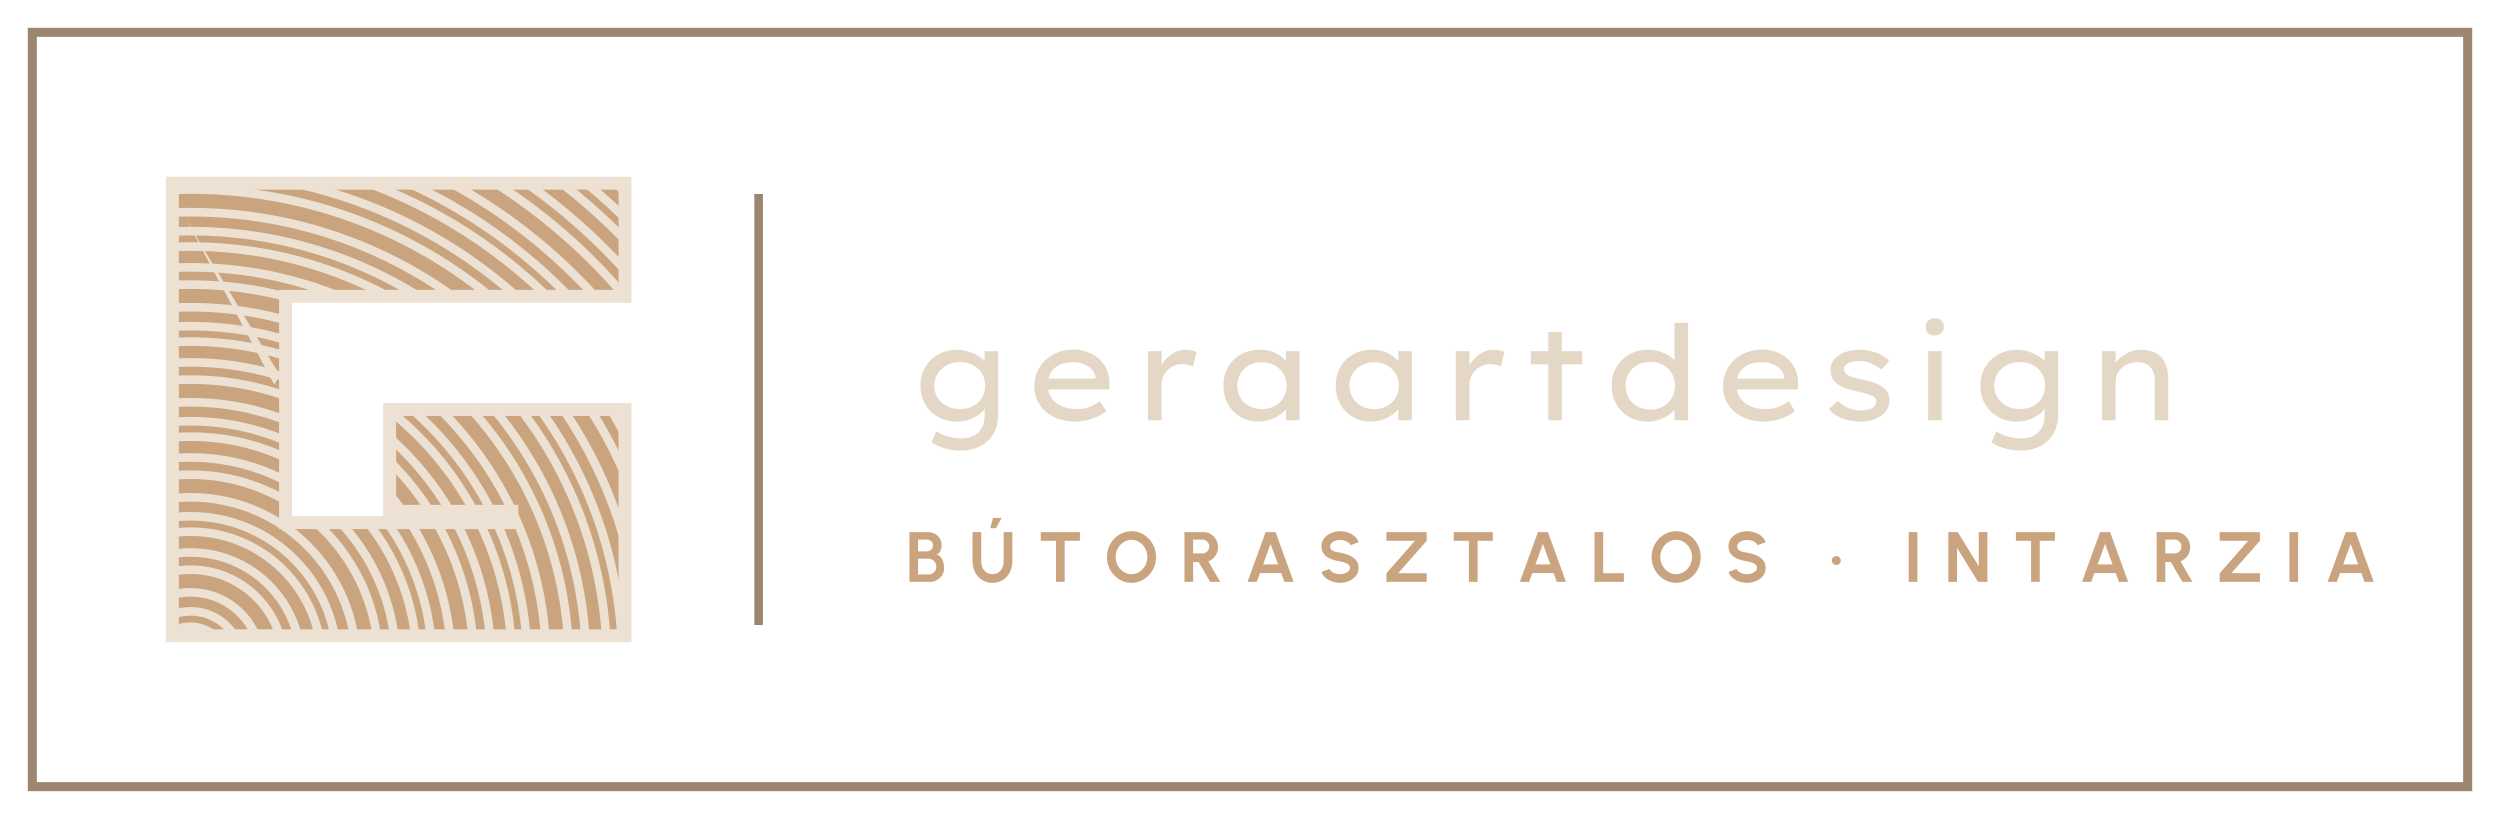
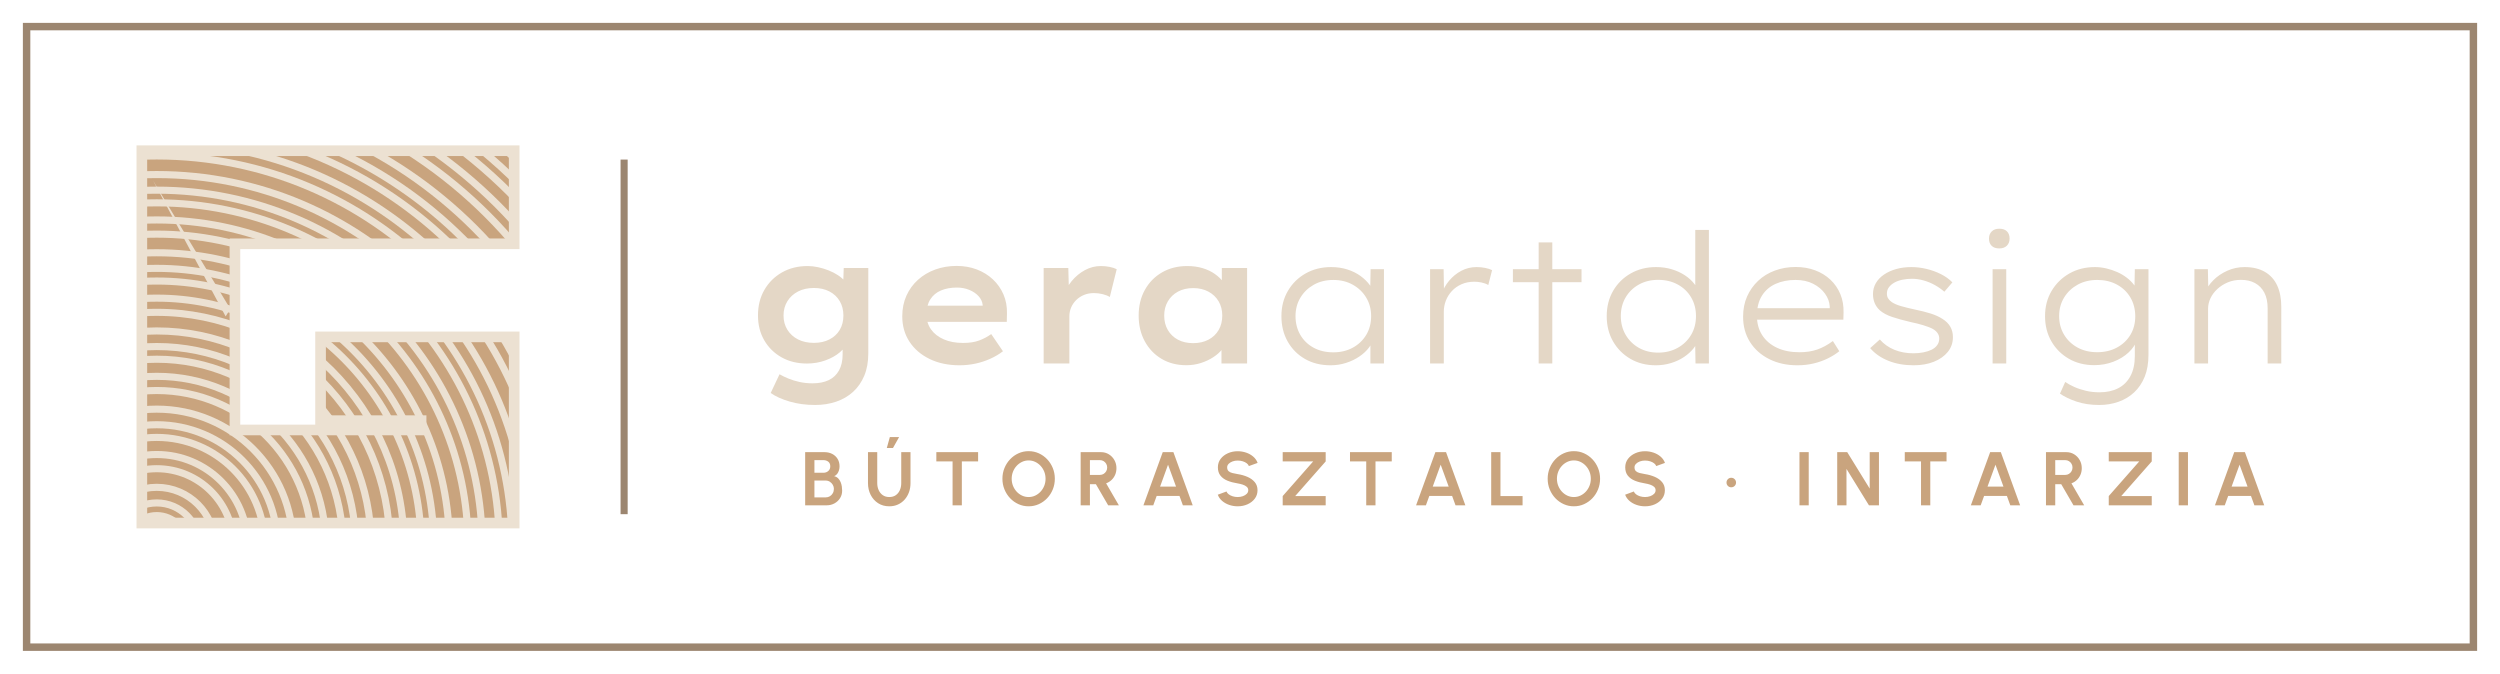
- <svg xmlns="http://www.w3.org/2000/svg" viewBox="0 0 232 76" width="232" height="76">
-   <rect x="3" y="3" width="226" height="70" fill="none" stroke="#9C8670" stroke-width="0.84" />
+ <svg xmlns="http://www.w3.org/2000/svg" viewBox="0 0 282 76" width="282" height="76">
+   <rect x="3" y="3" width="276" height="70" fill="none" stroke="#9C8670" stroke-width="0.84" />
  <defs>
    <clipPath id="e11">
      <path d="M16 17H58V27.5H26.5V48.5H47.5V47.45H36.16V38H58V59H16Z" />
    </clipPath>
  </defs>
  <g clip-path="url(#e11)">
    <rect x="16" y="17" width="42" height="42" fill="#C9A47E" />
    <circle cx="17.68" cy="61.52" r="3.36" fill="none" stroke="#ECE1D2" stroke-width="0.8" />
    <circle cx="17.68" cy="61.52" r="4.79" fill="none" stroke="#ECE1D2" stroke-width="0.8" />
    <circle cx="17.68" cy="61.52" r="6.55" fill="none" stroke="#ECE1D2" stroke-width="0.8" />
    <circle cx="17.68" cy="61.52" r="8.65" fill="none" stroke="#ECE1D2" stroke-width="0.8" />
    <circle cx="17.68" cy="61.52" r="10.25" fill="none" stroke="#ECE1D2" stroke-width="0.8" />
    <circle cx="17.68" cy="61.52" r="12.18" fill="none" stroke="#ECE1D2" stroke-width="0.8" />
    <circle cx="17.68" cy="61.52" r="13.61" fill="none" stroke="#ECE1D2" stroke-width="0.8" />
    <circle cx="17.68" cy="61.52" r="15.37" fill="none" stroke="#ECE1D2" stroke-width="0.8" />
    <circle cx="17.68" cy="61.52" r="17.47" fill="none" stroke="#ECE1D2" stroke-width="0.8" />
    <circle cx="17.68" cy="61.52" r="19.07" fill="none" stroke="#ECE1D2" stroke-width="0.8" />
    <circle cx="17.68" cy="61.52" r="21" fill="none" stroke="#ECE1D2" stroke-width="0.8" />
    <circle cx="17.68" cy="61.52" r="22.43" fill="none" stroke="#ECE1D2" stroke-width="0.8" />
    <circle cx="17.68" cy="61.52" r="24.19" fill="none" stroke="#ECE1D2" stroke-width="0.8" />
    <circle cx="17.68" cy="61.52" r="26.29" fill="none" stroke="#ECE1D2" stroke-width="0.8" />
    <circle cx="17.68" cy="61.52" r="27.89" fill="none" stroke="#ECE1D2" stroke-width="0.8" />
    <circle cx="17.68" cy="61.52" r="29.82" fill="none" stroke="#ECE1D2" stroke-width="0.8" />
    <circle cx="17.68" cy="61.52" r="31.25" fill="none" stroke="#ECE1D2" stroke-width="0.8" />
    <circle cx="17.68" cy="61.52" r="33.01" fill="none" stroke="#ECE1D2" stroke-width="0.8" />
    <circle cx="17.68" cy="61.52" r="35.11" fill="none" stroke="#ECE1D2" stroke-width="0.8" />
    <circle cx="17.68" cy="61.52" r="36.71" fill="none" stroke="#ECE1D2" stroke-width="0.8" />
    <circle cx="17.68" cy="61.52" r="38.64" fill="none" stroke="#ECE1D2" stroke-width="0.8" />
    <circle cx="17.68" cy="61.52" r="40.07" fill="none" stroke="#ECE1D2" stroke-width="0.8" />
    <circle cx="17.68" cy="61.52" r="41.83" fill="none" stroke="#ECE1D2" stroke-width="0.8" />
    <circle cx="17.68" cy="61.52" r="43.93" fill="none" stroke="#ECE1D2" stroke-width="0.8" />
    <circle cx="17.68" cy="61.52" r="45.53" fill="none" stroke="#ECE1D2" stroke-width="0.8" />
    <circle cx="17.68" cy="61.52" r="47.46" fill="none" stroke="#ECE1D2" stroke-width="0.8" />
    <circle cx="17.68" cy="61.52" r="48.89" fill="none" stroke="#ECE1D2" stroke-width="0.8" />
    <circle cx="17.68" cy="61.52" r="50.65" fill="none" stroke="#ECE1D2" stroke-width="0.8" />
    <circle cx="17.68" cy="61.52" r="52.75" fill="none" stroke="#ECE1D2" stroke-width="0.8" />
    <circle cx="17.68" cy="61.52" r="54.35" fill="none" stroke="#ECE1D2" stroke-width="0.8" />
    <circle cx="17.68" cy="61.52" r="56.28" fill="none" stroke="#ECE1D2" stroke-width="0.8" />
    <circle cx="17.68" cy="61.52" r="57.71" fill="none" stroke="#ECE1D2" stroke-width="0.8" />
    <circle cx="17.68" cy="61.52" r="59.47" fill="none" stroke="#ECE1D2" stroke-width="0.8" />
    <circle cx="17.68" cy="61.52" r="61.57" fill="none" stroke="#ECE1D2" stroke-width="0.8" />
    <circle cx="17.68" cy="61.52" r="63.17" fill="none" stroke="#ECE1D2" stroke-width="0.8" />
    <circle cx="17.68" cy="61.52" r="65.1" fill="none" stroke="#ECE1D2" stroke-width="0.8" />
    <circle cx="17.68" cy="61.52" r="66.53" fill="none" stroke="#ECE1D2" stroke-width="0.8" />
    <circle cx="17.68" cy="61.52" r="68.29" fill="none" stroke="#ECE1D2" stroke-width="0.8" />
    <circle cx="17.68" cy="61.52" r="70.39" fill="none" stroke="#ECE1D2" stroke-width="0.8" />
    <path d="M17.26 20.36L25.98 34.85L25.45 35.69Z" fill="#ECE1D2" />
  </g>
  <path d="M16 17H58V27.5H26.5V48.5H47.5V47.45H36.16V38H58V59H16Z" fill="none" stroke="#ECE1D2" stroke-width="1.2" />
  <rect x="70" y="18" width=".8" height="40" fill="#9C8670" />
-   <path d="M89.177 41.808Q88.322 41.808 87.602 41.589Q86.882 41.369 86.442 41.039L86.894 40.038Q87.15 40.197 87.504 40.343Q87.858 40.49 88.286 40.587Q88.713 40.685 89.177 40.685Q89.861 40.685 90.349 40.441Q90.838 40.197 91.106 39.72Q91.375 39.244 91.375 38.56V37.523L91.509 37.608Q91.436 37.974 91.039 38.322Q90.642 38.67 90.05 38.896Q89.458 39.122 88.811 39.122Q87.822 39.122 87.059 38.689Q86.295 38.255 85.856 37.504Q85.416 36.753 85.416 35.789Q85.416 34.824 85.862 34.073Q86.308 33.322 87.089 32.889Q87.871 32.455 88.872 32.455Q89.201 32.455 89.574 32.541Q89.946 32.626 90.3 32.779Q90.654 32.932 90.947 33.127Q91.241 33.322 91.43 33.548Q91.619 33.774 91.643 33.994L91.375 34.092V32.59H92.632V38.414Q92.632 39.256 92.37 39.885Q92.107 40.514 91.643 40.941Q91.179 41.369 90.545 41.589Q89.91 41.808 89.177 41.808ZM89.092 37.962Q89.775 37.962 90.306 37.681Q90.838 37.4 91.131 36.912Q91.424 36.424 91.424 35.789Q91.424 35.154 91.125 34.659Q90.825 34.165 90.3 33.884Q89.775 33.603 89.092 33.603Q88.396 33.603 87.858 33.89Q87.321 34.177 87.01 34.672Q86.698 35.166 86.698 35.789Q86.698 36.411 87.01 36.906Q87.321 37.4 87.858 37.681Q88.396 37.962 89.092 37.962ZM99.763 39.122Q98.664 39.122 97.81 38.701Q96.955 38.28 96.473 37.547Q95.99 36.814 95.99 35.862Q95.99 35.081 96.271 34.458Q96.552 33.835 97.046 33.383Q97.541 32.932 98.212 32.687Q98.884 32.443 99.653 32.443Q100.349 32.443 100.954 32.675Q101.558 32.907 102.01 33.322Q102.462 33.737 102.712 34.305Q102.962 34.873 102.95 35.557L102.938 36.143H97.016L96.735 35.142H101.851L101.668 35.3V35.007Q101.619 34.604 101.326 34.287Q101.033 33.969 100.593 33.786Q100.154 33.603 99.653 33.603Q98.921 33.603 98.377 33.835Q97.834 34.067 97.535 34.549Q97.236 35.032 97.236 35.777Q97.236 36.448 97.578 36.937Q97.919 37.425 98.53 37.694Q99.14 37.962 99.934 37.962Q100.618 37.962 101.118 37.767Q101.619 37.571 102.071 37.23L102.669 38.145Q102.352 38.414 101.875 38.64Q101.399 38.866 100.856 38.994Q100.313 39.122 99.763 39.122ZM106.527 39.0V32.59H107.797V34.727L107.578 34.409Q107.736 33.872 108.115 33.426Q108.493 32.98 108.982 32.718Q109.47 32.455 109.995 32.455Q110.3 32.455 110.587 32.516Q110.874 32.578 111.033 32.675L110.703 34.018Q110.508 33.908 110.245 33.847Q109.983 33.786 109.739 33.786Q109.324 33.786 108.969 33.939Q108.615 34.092 108.353 34.348Q108.09 34.604 107.944 34.928Q107.797 35.252 107.797 35.606V39.0ZM116.784 39.122Q115.844 39.122 115.111 38.689Q114.378 38.255 113.957 37.498Q113.536 36.741 113.536 35.777Q113.536 34.812 113.969 34.061Q114.403 33.31 115.16 32.883Q115.917 32.455 116.882 32.455Q117.468 32.455 117.962 32.608Q118.457 32.761 118.823 33.029Q119.189 33.298 119.409 33.621Q119.629 33.945 119.653 34.299L119.348 34.25V32.59H120.606V39.0H119.348V37.376L119.617 37.364Q119.568 37.669 119.33 37.98Q119.092 38.292 118.695 38.548Q118.298 38.805 117.809 38.963Q117.321 39.122 116.784 39.122ZM117.101 37.962Q117.773 37.962 118.292 37.681Q118.811 37.4 119.104 36.906Q119.397 36.411 119.397 35.777Q119.397 35.166 119.104 34.678Q118.811 34.189 118.292 33.902Q117.773 33.615 117.101 33.615Q116.43 33.615 115.917 33.902Q115.404 34.189 115.111 34.678Q114.818 35.166 114.818 35.777Q114.818 36.411 115.111 36.906Q115.404 37.4 115.917 37.681Q116.43 37.962 117.101 37.962ZM127.199 39.122Q126.259 39.122 125.526 38.689Q124.794 38.255 124.372 37.498Q123.951 36.741 123.951 35.777Q123.951 34.812 124.385 34.061Q124.818 33.31 125.575 32.883Q126.332 32.455 127.297 32.455Q127.883 32.455 128.377 32.608Q128.872 32.761 129.238 33.029Q129.604 33.298 129.824 33.621Q130.044 33.945 130.068 34.299L129.763 34.25V32.59H131.021V39.0H129.763V37.376L130.032 37.364Q129.983 37.669 129.745 37.98Q129.507 38.292 129.11 38.548Q128.713 38.805 128.225 38.963Q127.736 39.122 127.199 39.122ZM127.516 37.962Q128.188 37.962 128.707 37.681Q129.226 37.4 129.519 36.906Q129.812 36.411 129.812 35.777Q129.812 35.166 129.519 34.678Q129.226 34.189 128.707 33.902Q128.188 33.615 127.516 33.615Q126.845 33.615 126.332 33.902Q125.819 34.189 125.526 34.678Q125.233 35.166 125.233 35.777Q125.233 36.411 125.526 36.906Q125.819 37.4 126.332 37.681Q126.845 37.962 127.516 37.962ZM135.099 39.0V32.59H136.369V34.727L136.149 34.409Q136.308 33.872 136.686 33.426Q137.065 32.98 137.553 32.718Q138.041 32.455 138.566 32.455Q138.872 32.455 139.159 32.516Q139.446 32.578 139.604 32.675L139.275 34.018Q139.079 33.908 138.817 33.847Q138.554 33.786 138.31 33.786Q137.895 33.786 137.541 33.939Q137.187 34.092 136.924 34.348Q136.662 34.604 136.515 34.928Q136.369 35.252 136.369 35.606V39.0ZM143.682 39.0V30.807H144.94V39.0ZM142.059 33.811V32.59H146.82V33.811ZM152.925 39.122Q151.936 39.122 151.179 38.689Q150.422 38.255 149.995 37.504Q149.568 36.753 149.568 35.789Q149.568 34.824 150.001 34.073Q150.435 33.322 151.198 32.889Q151.961 32.455 152.938 32.455Q153.512 32.455 154.018 32.614Q154.525 32.773 154.922 33.035Q155.319 33.298 155.538 33.609Q155.758 33.921 155.758 34.226L155.392 34.25V29.965H156.65V39.0H155.392V37.376L155.636 37.413Q155.636 37.706 155.41 37.999Q155.184 38.292 154.806 38.548Q154.427 38.805 153.939 38.963Q153.45 39.122 152.925 39.122ZM153.145 38.011Q153.817 38.011 154.336 37.718Q154.855 37.425 155.148 36.924Q155.441 36.424 155.441 35.789Q155.441 35.154 155.148 34.653Q154.855 34.153 154.336 33.866Q153.817 33.579 153.145 33.579Q152.474 33.579 151.955 33.866Q151.436 34.153 151.143 34.653Q150.85 35.154 150.85 35.789Q150.85 36.424 151.143 36.924Q151.436 37.425 151.955 37.718Q152.474 38.011 153.145 38.011ZM163.67 39.122Q162.571 39.122 161.717 38.701Q160.862 38.28 160.38 37.547Q159.897 36.814 159.897 35.862Q159.897 35.081 160.178 34.458Q160.459 33.835 160.954 33.383Q161.448 32.932 162.12 32.687Q162.791 32.443 163.56 32.443Q164.256 32.443 164.861 32.675Q165.465 32.907 165.917 33.322Q166.369 33.737 166.619 34.305Q166.869 34.873 166.857 35.557L166.845 36.143H160.923L160.642 35.142H165.758L165.575 35.3V35.007Q165.526 34.604 165.233 34.287Q164.94 33.969 164.501 33.786Q164.061 33.603 163.56 33.603Q162.828 33.603 162.284 33.835Q161.741 34.067 161.442 34.549Q161.143 35.032 161.143 35.777Q161.143 36.448 161.485 36.937Q161.827 37.425 162.437 37.694Q163.048 37.962 163.841 37.962Q164.525 37.962 165.026 37.767Q165.526 37.571 165.978 37.23L166.576 38.145Q166.259 38.414 165.783 38.64Q165.306 38.866 164.763 38.994Q164.22 39.122 163.67 39.122ZM172.681 39.122Q171.753 39.122 170.99 38.841Q170.227 38.56 169.714 37.962L170.569 37.205Q170.984 37.645 171.515 37.864Q172.046 38.084 172.693 38.084Q172.95 38.084 173.206 38.035Q173.463 37.987 173.67 37.889Q173.878 37.791 174 37.632Q174.122 37.474 174.122 37.266Q174.122 36.912 173.707 36.717Q173.487 36.631 173.17 36.534Q172.852 36.436 172.425 36.35Q171.704 36.192 171.179 35.99Q170.654 35.789 170.337 35.496Q170.105 35.264 169.989 34.971Q169.873 34.678 169.873 34.299Q169.873 33.896 170.074 33.554Q170.276 33.212 170.642 32.968Q171.008 32.724 171.497 32.59Q171.985 32.455 172.547 32.455Q173.048 32.455 173.566 32.571Q174.085 32.687 174.543 32.913Q175.001 33.139 175.306 33.481L174.61 34.299Q174.33 34.067 173.982 33.884Q173.634 33.701 173.267 33.597Q172.901 33.493 172.584 33.493Q172.315 33.493 172.046 33.536Q171.778 33.579 171.576 33.67Q171.375 33.762 171.253 33.908Q171.131 34.055 171.131 34.263Q171.131 34.421 171.21 34.549Q171.289 34.678 171.424 34.775Q171.631 34.91 171.985 35.02Q172.339 35.129 172.828 35.227Q173.463 35.361 173.957 35.538Q174.452 35.716 174.781 35.972Q175.062 36.179 175.203 36.473Q175.343 36.766 175.343 37.144Q175.343 37.742 174.983 38.188Q174.623 38.634 174.024 38.878Q173.426 39.122 172.681 39.122ZM178.933 39.0V32.59H180.19V39.0ZM179.543 31.125Q179.14 31.125 178.921 30.917Q178.701 30.709 178.701 30.331Q178.701 29.977 178.927 29.757Q179.153 29.537 179.543 29.537Q179.946 29.537 180.166 29.745Q180.386 29.952 180.386 30.331Q180.386 30.685 180.16 30.905Q179.934 31.125 179.543 31.125ZM187.541 41.808Q186.686 41.808 185.966 41.589Q185.245 41.369 184.806 41.039L185.258 40.038Q185.514 40.197 185.868 40.343Q186.222 40.49 186.649 40.587Q187.077 40.685 187.541 40.685Q188.225 40.685 188.713 40.441Q189.201 40.197 189.47 39.72Q189.739 39.244 189.739 38.56V37.523L189.873 37.608Q189.8 37.974 189.403 38.322Q189.006 38.67 188.414 38.896Q187.822 39.122 187.174 39.122Q186.185 39.122 185.422 38.689Q184.659 38.255 184.22 37.504Q183.78 36.753 183.78 35.789Q183.78 34.824 184.226 34.073Q184.671 33.322 185.453 32.889Q186.234 32.455 187.236 32.455Q187.565 32.455 187.938 32.541Q188.31 32.626 188.664 32.779Q189.018 32.932 189.311 33.127Q189.604 33.322 189.794 33.548Q189.983 33.774 190.007 33.994L189.739 34.092V32.59H190.996V38.414Q190.996 39.256 190.734 39.885Q190.471 40.514 190.007 40.941Q189.543 41.369 188.908 41.589Q188.273 41.808 187.541 41.808ZM187.455 37.962Q188.139 37.962 188.67 37.681Q189.201 37.4 189.494 36.912Q189.787 36.424 189.787 35.789Q189.787 35.154 189.488 34.659Q189.189 34.165 188.664 33.884Q188.139 33.603 187.455 33.603Q186.759 33.603 186.222 33.89Q185.685 34.177 185.374 34.672Q185.062 35.166 185.062 35.789Q185.062 36.411 185.374 36.906Q185.685 37.4 186.222 37.681Q186.759 37.962 187.455 37.962ZM195.074 39.0V32.59H196.332V34.104L196.015 34.201Q196.198 33.762 196.588 33.365Q196.979 32.968 197.522 32.712Q198.066 32.455 198.676 32.455Q199.519 32.455 200.087 32.779Q200.654 33.103 200.935 33.701Q201.216 34.299 201.216 35.142V39.0H199.958V35.276Q199.958 34.727 199.757 34.354Q199.555 33.982 199.183 33.792Q198.811 33.603 198.31 33.615Q197.883 33.615 197.522 33.762Q197.162 33.908 196.894 34.153Q196.625 34.397 196.479 34.696Q196.332 34.995 196.332 35.313V39.0H195.709Q195.49 39.0 195.331 39.0Q195.172 39.0 195.074 39.0Z" fill="#E4D7C6" />
-   <path d="M84.396 54.0V49.38H86.079Q86.444 49.38 86.74 49.53Q87.036 49.68 87.21 49.958Q87.384 50.237 87.384 50.618Q87.384 50.786 87.334 50.957Q87.283 51.128 87.181 51.265Q87.078 51.402 86.917 51.467Q87.132 51.52 87.268 51.66Q87.403 51.8 87.478 51.985Q87.554 52.17 87.582 52.364Q87.611 52.558 87.611 52.724Q87.611 53.088 87.429 53.376Q87.247 53.665 86.942 53.832Q86.637 54.0 86.267 54.0ZM85.201 53.311H86.185Q86.381 53.311 86.541 53.214Q86.701 53.118 86.797 52.949Q86.892 52.781 86.892 52.567Q86.892 52.383 86.797 52.218Q86.701 52.054 86.541 51.951Q86.381 51.849 86.185 51.849H85.201ZM85.201 51.17H85.988Q86.231 51.17 86.405 51.018Q86.578 50.866 86.578 50.613Q86.578 50.346 86.405 50.21Q86.231 50.074 85.988 50.074H85.201ZM92.1 54.086Q91.546 54.086 91.129 53.815Q90.713 53.545 90.481 53.088Q90.25 52.63 90.25 52.073V49.38H91.055V52.073Q91.055 52.403 91.178 52.678Q91.301 52.953 91.535 53.117Q91.769 53.281 92.1 53.281Q92.437 53.281 92.669 53.117Q92.901 52.954 93.021 52.679Q93.14 52.404 93.14 52.073V49.38H93.946V52.073Q93.946 52.492 93.814 52.857Q93.683 53.221 93.439 53.498Q93.194 53.776 92.855 53.931Q92.516 54.086 92.1 54.086ZM91.887 49.017 92.151 48.067H92.956L92.425 49.017ZM100.215 49.38V50.185H98.803V54.0H97.997V50.185H96.586V49.38ZM105.001 54.086Q104.533 54.086 104.12 53.899Q103.708 53.713 103.394 53.383Q103.081 53.053 102.902 52.619Q102.724 52.185 102.724 51.69Q102.724 51.195 102.902 50.761Q103.081 50.327 103.394 49.997Q103.708 49.667 104.12 49.481Q104.533 49.294 105.001 49.294Q105.473 49.294 105.886 49.481Q106.298 49.667 106.612 49.997Q106.925 50.327 107.102 50.761Q107.278 51.195 107.278 51.69Q107.278 52.185 107.102 52.619Q106.925 53.053 106.612 53.383Q106.298 53.713 105.886 53.899Q105.473 54.086 105.001 54.086ZM105.001 53.281Q105.306 53.281 105.572 53.155Q105.838 53.029 106.041 52.81Q106.244 52.591 106.358 52.304Q106.473 52.016 106.473 51.69Q106.473 51.363 106.358 51.074Q106.243 50.786 106.04 50.568Q105.837 50.349 105.571 50.224Q105.304 50.099 105.001 50.099Q104.697 50.099 104.431 50.225Q104.164 50.351 103.961 50.57Q103.758 50.789 103.644 51.076Q103.529 51.364 103.529 51.69Q103.529 52.019 103.644 52.306Q103.76 52.594 103.963 52.813Q104.166 53.032 104.432 53.156Q104.698 53.281 105.001 53.281ZM109.918 54.0V49.38H111.689Q112.066 49.38 112.369 49.567Q112.672 49.755 112.851 50.071Q113.029 50.387 113.029 50.77Q113.029 51.082 112.916 51.346Q112.803 51.609 112.6 51.8Q112.397 51.991 112.131 52.089L113.239 54.0H112.309L111.242 52.162H110.723V54.0ZM110.723 51.357H111.598Q111.77 51.357 111.911 51.271Q112.053 51.185 112.138 51.039Q112.223 50.894 112.223 50.715Q112.223 50.536 112.138 50.391Q112.053 50.246 111.911 50.16Q111.77 50.074 111.598 50.074H110.723ZM117.447 49.38H118.373L120.051 54.0H119.197L118.9 53.182H116.921L116.623 54.0H115.769ZM117.216 52.376H118.604L117.908 50.471ZM124.356 54.086Q123.973 54.086 123.621 53.965Q123.268 53.844 123.005 53.618Q122.741 53.391 122.627 53.077L123.383 52.798Q123.43 52.931 123.571 53.041Q123.713 53.15 123.917 53.215Q124.121 53.281 124.356 53.281Q124.595 53.281 124.805 53.206Q125.014 53.132 125.144 52.999Q125.274 52.866 125.274 52.688Q125.274 52.506 125.138 52.389Q125.003 52.271 124.792 52.201Q124.581 52.132 124.356 52.096Q123.864 52.02 123.475 51.862Q123.085 51.704 122.86 51.422Q122.635 51.141 122.635 50.698Q122.635 50.277 122.874 49.963Q123.114 49.649 123.507 49.475Q123.899 49.3 124.356 49.3Q124.735 49.3 125.087 49.42Q125.44 49.539 125.706 49.767Q125.971 49.994 126.087 50.315L125.328 50.589Q125.282 50.454 125.14 50.346Q124.998 50.238 124.795 50.174Q124.591 50.111 124.356 50.111Q124.121 50.107 123.912 50.183Q123.703 50.26 123.572 50.393Q123.44 50.525 123.44 50.698Q123.44 50.918 123.563 51.031Q123.687 51.144 123.894 51.195Q124.101 51.246 124.356 51.287Q124.819 51.359 125.212 51.531Q125.604 51.703 125.841 51.989Q126.079 52.275 126.079 52.688Q126.079 53.107 125.84 53.422Q125.602 53.737 125.21 53.911Q124.818 54.086 124.356 54.086ZM128.662 54.0V53.195L131.311 50.185H128.662V49.38H132.398V50.185L129.749 53.195H132.398V54.0ZM138.535 49.38V50.185H137.122V54.0H136.317V50.185H134.906V49.38ZM142.721 49.38H143.647L145.326 54.0H144.472L144.174 53.182H142.196L141.898 54.0H141.044ZM142.49 52.376H143.878L143.182 50.471ZM147.967 54.0V49.38H148.772V53.195H150.695V54.0ZM155.547 54.086Q155.079 54.086 154.666 53.899Q154.254 53.713 153.94 53.383Q153.627 53.053 153.449 52.619Q153.27 52.185 153.27 51.69Q153.27 51.195 153.449 50.761Q153.627 50.327 153.94 49.997Q154.254 49.667 154.666 49.481Q155.079 49.294 155.547 49.294Q156.019 49.294 156.432 49.481Q156.844 49.667 157.158 49.997Q157.471 50.327 157.648 50.761Q157.824 51.195 157.824 51.69Q157.824 52.185 157.648 52.619Q157.471 53.053 157.158 53.383Q156.844 53.713 156.432 53.899Q156.019 54.086 155.547 54.086ZM155.547 53.281Q155.852 53.281 156.118 53.155Q156.384 53.029 156.587 52.81Q156.79 52.591 156.905 52.304Q157.019 52.016 157.019 51.69Q157.019 51.363 156.904 51.074Q156.789 50.786 156.586 50.568Q156.383 50.349 156.117 50.224Q155.851 50.099 155.547 50.099Q155.243 50.099 154.977 50.225Q154.711 50.351 154.508 50.57Q154.305 50.789 154.19 51.076Q154.076 51.364 154.076 51.69Q154.076 52.019 154.191 52.306Q154.306 52.594 154.509 52.813Q154.712 53.032 154.978 53.156Q155.244 53.281 155.547 53.281ZM162.127 54.086Q161.745 54.086 161.393 53.965Q161.04 53.844 160.776 53.618Q160.512 53.391 160.398 53.077L161.155 52.798Q161.201 52.931 161.343 53.041Q161.485 53.15 161.689 53.215Q161.893 53.281 162.127 53.281Q162.367 53.281 162.576 53.206Q162.786 53.132 162.916 52.999Q163.045 52.866 163.045 52.688Q163.045 52.506 162.91 52.389Q162.775 52.271 162.564 52.201Q162.353 52.132 162.127 52.096Q161.636 52.02 161.247 51.862Q160.857 51.704 160.632 51.422Q160.406 51.141 160.406 50.698Q160.406 50.277 160.646 49.963Q160.886 49.649 161.278 49.475Q161.671 49.3 162.127 49.3Q162.506 49.3 162.859 49.42Q163.212 49.539 163.478 49.767Q163.743 49.994 163.859 50.315L163.1 50.589Q163.053 50.454 162.912 50.346Q162.77 50.238 162.566 50.174Q162.363 50.111 162.127 50.111Q161.893 50.107 161.684 50.183Q161.475 50.26 161.343 50.393Q161.212 50.525 161.212 50.698Q161.212 50.918 161.335 51.031Q161.459 51.144 161.666 51.195Q161.873 51.246 162.127 51.287Q162.591 51.359 162.983 51.531Q163.376 51.703 163.613 51.989Q163.851 52.275 163.851 52.688Q163.851 53.107 163.612 53.422Q163.374 53.737 162.982 53.911Q162.59 54.086 162.127 54.086ZM170.411 52.434Q170.238 52.434 170.118 52.314Q169.998 52.193 169.998 52.019Q169.998 51.849 170.118 51.727Q170.238 51.606 170.411 51.606Q170.583 51.606 170.705 51.727Q170.826 51.849 170.826 52.019Q170.826 52.193 170.705 52.314Q170.583 52.434 170.411 52.434ZM177.129 54.0V49.38H177.935V54.0ZM180.805 54.0V49.38H181.676L183.628 52.545V49.38H184.433V54.0H183.564L181.611 50.835V54.0ZM190.701 49.38V50.185H189.289V54.0H188.483V50.185H187.072V49.38ZM194.888 49.38H195.814L197.492 54.0H196.638L196.341 53.182H194.362L194.064 54.0H193.21ZM194.657 52.376H196.045L195.349 50.471ZM200.134 54.0V49.38H201.905Q202.281 49.38 202.584 49.567Q202.888 49.755 203.066 50.071Q203.244 50.387 203.244 50.77Q203.244 51.082 203.131 51.346Q203.018 51.609 202.816 51.8Q202.613 51.991 202.347 52.089L203.454 54.0H202.525L201.458 52.162H200.939V54.0ZM200.939 51.357H201.814Q201.985 51.357 202.127 51.271Q202.269 51.185 202.354 51.039Q202.439 50.894 202.439 50.715Q202.439 50.536 202.354 50.391Q202.269 50.246 202.127 50.16Q201.985 50.074 201.814 50.074H200.939ZM205.985 54.0V53.195L208.633 50.185H205.985V49.38H209.72V50.185L207.071 53.195H209.72V54.0ZM212.459 54.0V49.38H213.264V54.0ZM217.681 49.38H218.607L220.286 54.0H219.431L219.134 53.182H217.155L216.858 54.0H216.003ZM217.45 52.376H218.838L218.142 50.471Z" fill="#C9A47E" />
+   <path d="M91.944 45.682Q90.393 45.682 89.073 45.296Q87.753 44.91 86.933 44.329L87.931 42.216Q88.375 42.473 88.941 42.705Q89.508 42.937 90.193 43.088Q90.878 43.239 91.659 43.239Q92.736 43.239 93.487 42.876Q94.238 42.512 94.642 41.782Q95.047 41.051 95.047 39.99V38.426L95.54 38.545Q95.394 39.179 94.736 39.739Q94.079 40.3 93.099 40.653Q92.12 41.006 91.025 41.006Q89.407 41.006 88.167 40.311Q86.926 39.616 86.213 38.395Q85.5 37.175 85.5 35.574Q85.5 33.95 86.223 32.698Q86.946 31.446 88.21 30.727Q89.473 30.009 91.111 30.009Q91.66 30.009 92.273 30.139Q92.887 30.27 93.469 30.501Q94.051 30.731 94.532 31.049Q95.013 31.367 95.324 31.744Q95.636 32.12 95.685 32.526L95.086 32.697L95.173 30.233H97.943V39.864Q97.943 41.301 97.49 42.381Q97.036 43.461 96.231 44.197Q95.426 44.934 94.324 45.308Q93.221 45.682 91.944 45.682ZM91.81 38.676Q92.807 38.676 93.562 38.287Q94.317 37.898 94.727 37.206Q95.136 36.514 95.136 35.59Q95.136 34.666 94.72 33.964Q94.305 33.263 93.556 32.874Q92.807 32.484 91.81 32.484Q90.784 32.484 90.019 32.88Q89.254 33.275 88.818 33.977Q88.382 34.679 88.382 35.59Q88.382 36.502 88.818 37.2Q89.254 37.898 90.019 38.287Q90.784 38.676 91.81 38.676ZM108.24 41.204Q106.313 41.204 104.852 40.489Q103.392 39.775 102.583 38.534Q101.775 37.292 101.775 35.681Q101.775 34.394 102.244 33.355Q102.712 32.317 103.544 31.564Q104.377 30.811 105.496 30.403Q106.616 29.996 107.907 29.996Q109.13 29.996 110.174 30.391Q111.217 30.786 111.99 31.506Q112.763 32.225 113.189 33.208Q113.614 34.19 113.586 35.37L113.565 36.307H103.77L103.302 34.48H111.183L110.846 34.847V34.406Q110.788 33.845 110.375 33.399Q109.962 32.953 109.324 32.695Q108.686 32.437 107.938 32.437Q106.915 32.437 106.143 32.764Q105.372 33.092 104.941 33.765Q104.509 34.439 104.509 35.467Q104.509 36.436 105.02 37.156Q105.53 37.875 106.457 38.279Q107.384 38.684 108.628 38.684Q109.697 38.684 110.441 38.409Q111.184 38.135 111.811 37.684L113.133 39.622Q112.501 40.11 111.699 40.471Q110.897 40.831 110.023 41.018Q109.149 41.204 108.24 41.204ZM117.724 41.0V30.233H120.506L120.601 33.898L119.958 33.464Q120.23 32.505 120.877 31.718Q121.524 30.932 122.378 30.47Q123.232 30.009 124.171 30.009Q124.688 30.009 125.17 30.106Q125.653 30.204 125.965 30.367L125.185 33.501Q124.876 33.302 124.382 33.181Q123.889 33.059 123.395 33.059Q122.774 33.059 122.263 33.274Q121.752 33.489 121.385 33.857Q121.019 34.225 120.822 34.689Q120.625 35.154 120.625 35.673V41.0ZM133.816 41.196Q132.233 41.196 131.023 40.477Q129.814 39.758 129.127 38.492Q128.441 37.226 128.441 35.594Q128.441 33.962 129.14 32.702Q129.838 31.442 131.077 30.725Q132.315 30.009 133.924 30.009Q134.861 30.009 135.654 30.247Q136.447 30.486 137.038 30.906Q137.629 31.326 137.999 31.83Q138.37 32.334 138.474 32.885L137.822 32.859V30.233H140.672V41.0H137.783V38.245L138.397 38.312Q138.284 38.836 137.895 39.352Q137.506 39.867 136.88 40.278Q136.254 40.69 135.475 40.943Q134.696 41.196 133.816 41.196ZM134.591 38.707Q135.568 38.707 136.311 38.318Q137.053 37.929 137.463 37.227Q137.872 36.526 137.872 35.594Q137.872 34.694 137.463 33.995Q137.053 33.295 136.311 32.896Q135.568 32.497 134.591 32.497Q133.606 32.497 132.874 32.896Q132.141 33.295 131.732 33.995Q131.322 34.694 131.322 35.594Q131.322 36.526 131.732 37.227Q132.141 37.929 132.874 38.318Q133.606 38.707 134.591 38.707Z" fill="#E4D7C6" />
+   <path d="M150.086 41.204Q148.448 41.204 147.204 40.491Q145.96 39.779 145.252 38.527Q144.544 37.276 144.544 35.667Q144.544 34.059 145.278 32.809Q146.011 31.558 147.278 30.842Q148.546 30.126 150.154 30.126Q151.135 30.126 151.981 30.395Q152.826 30.664 153.47 31.133Q154.114 31.602 154.525 32.173Q154.935 32.745 155.021 33.37L154.551 33.215L154.604 30.364H156.111V41.0H154.582V38.24L154.985 38.008Q154.865 38.608 154.438 39.182Q154.011 39.756 153.341 40.211Q152.67 40.667 151.837 40.935Q151.003 41.204 150.086 41.204ZM150.405 39.743Q151.63 39.743 152.595 39.217Q153.56 38.691 154.112 37.772Q154.664 36.852 154.664 35.657Q154.664 34.502 154.117 33.584Q153.571 32.666 152.606 32.123Q151.64 31.579 150.405 31.579Q149.148 31.579 148.188 32.123Q147.228 32.666 146.681 33.584Q146.134 34.502 146.134 35.657Q146.134 36.838 146.669 37.763Q147.203 38.688 148.163 39.215Q149.123 39.743 150.405 39.743ZM161.312 41.0V30.364H162.84L162.892 33.411L162.6 33.218Q162.872 32.368 163.463 31.663Q164.053 30.959 164.843 30.543Q165.633 30.126 166.56 30.126Q167.069 30.126 167.541 30.223Q168.012 30.319 168.308 30.472L167.878 32.15Q167.538 31.949 167.109 31.863Q166.68 31.777 166.315 31.777Q165.5 31.777 164.861 32.061Q164.221 32.345 163.773 32.829Q163.325 33.312 163.093 33.913Q162.861 34.514 162.861 35.164V41.0ZM173.561 41.0V27.339H175.099V41.0ZM170.656 31.832V30.364H178.396V31.832ZM186.769 41.204Q185.159 41.204 183.913 40.479Q182.667 39.754 181.952 38.508Q181.238 37.261 181.238 35.663Q181.238 34.055 181.96 32.808Q182.683 31.561 183.945 30.844Q185.207 30.126 186.807 30.126Q187.753 30.126 188.579 30.375Q189.404 30.624 190.062 31.058Q190.72 31.492 191.152 32.062Q191.583 32.632 191.721 33.261L191.226 33.109V25.935H192.764V41.0H191.254L191.205 38.215L191.608 38.108Q191.485 38.727 191.049 39.277Q190.612 39.827 189.962 40.265Q189.312 40.703 188.492 40.953Q187.673 41.204 186.769 41.204ZM187.041 39.776Q188.273 39.776 189.238 39.24Q190.203 38.704 190.755 37.778Q191.307 36.852 191.307 35.653Q191.307 34.478 190.764 33.552Q190.221 32.626 189.256 32.097Q188.291 31.567 187.041 31.567Q185.816 31.567 184.865 32.097Q183.914 32.626 183.371 33.548Q182.828 34.471 182.828 35.653Q182.828 36.831 183.369 37.762Q183.91 38.693 184.862 39.235Q185.813 39.776 187.041 39.776ZM202.74 41.204Q200.957 41.204 199.567 40.506Q198.177 39.809 197.399 38.577Q196.621 37.345 196.621 35.726Q196.621 34.454 197.073 33.437Q197.526 32.42 198.324 31.67Q199.122 30.92 200.21 30.518Q201.298 30.116 202.549 30.116Q203.742 30.116 204.744 30.491Q205.746 30.866 206.473 31.552Q207.2 32.239 207.591 33.179Q207.982 34.119 207.952 35.259L207.931 36.057H197.864L197.638 34.767H206.772L206.4 35.042L206.393 34.553Q206.35 33.808 205.86 33.124Q205.37 32.44 204.521 32.008Q203.672 31.577 202.539 31.577Q201.286 31.577 200.301 32.014Q199.316 32.452 198.749 33.349Q198.182 34.247 198.182 35.625Q198.182 36.882 198.773 37.802Q199.364 38.721 200.44 39.227Q201.515 39.733 202.986 39.733Q204.091 39.733 204.969 39.432Q205.848 39.131 206.749 38.469L207.473 39.617Q206.943 40.048 206.207 40.415Q205.471 40.783 204.599 40.993Q203.726 41.204 202.74 41.204ZM215.851 41.204Q214.268 41.204 213.003 40.695Q211.738 40.186 210.956 39.27L212.044 38.292Q212.719 39.063 213.691 39.458Q214.662 39.852 215.836 39.852Q216.411 39.852 216.943 39.75Q217.474 39.647 217.876 39.453Q218.278 39.258 218.513 38.934Q218.748 38.609 218.748 38.19Q218.748 37.491 217.937 37.056Q217.533 36.868 216.935 36.682Q216.337 36.497 215.528 36.329Q214.316 36.047 213.441 35.753Q212.565 35.459 212.05 35.009Q211.66 34.651 211.467 34.194Q211.273 33.737 211.273 33.162Q211.273 32.501 211.594 31.941Q211.914 31.382 212.509 30.976Q213.104 30.571 213.888 30.348Q214.673 30.126 215.602 30.126Q216.437 30.126 217.304 30.332Q218.171 30.538 218.934 30.922Q219.698 31.305 220.228 31.851L219.323 32.906Q218.845 32.487 218.25 32.155Q217.656 31.824 216.989 31.635Q216.322 31.446 215.656 31.446Q215.117 31.446 214.597 31.552Q214.077 31.659 213.694 31.873Q213.311 32.087 213.077 32.393Q212.844 32.699 212.844 33.101Q212.833 33.426 212.982 33.66Q213.13 33.895 213.4 34.083Q213.788 34.341 214.429 34.528Q215.07 34.715 215.99 34.913Q217 35.119 217.784 35.367Q218.568 35.615 219.111 35.972Q219.698 36.336 219.993 36.849Q220.289 37.363 220.289 38.029Q220.289 38.984 219.711 39.697Q219.133 40.41 218.136 40.807Q217.138 41.204 215.851 41.204ZM224.765 41.0V30.364H226.304V41.0ZM225.52 28.023Q224.963 28.023 224.66 27.73Q224.357 27.437 224.357 26.911Q224.357 26.415 224.665 26.107Q224.973 25.798 225.52 25.798Q226.076 25.798 226.379 26.091Q226.682 26.385 226.682 26.911Q226.682 27.406 226.374 27.715Q226.066 28.023 225.52 28.023ZM236.796 45.682Q235.372 45.682 234.239 45.302Q233.106 44.921 232.363 44.4L232.958 43.085Q233.393 43.385 233.979 43.647Q234.566 43.909 235.288 44.08Q236.009 44.252 236.828 44.252Q238.035 44.252 238.926 43.797Q239.818 43.343 240.313 42.421Q240.809 41.499 240.809 40.134V38.35L241.071 38.289Q240.815 39.09 240.113 39.749Q239.411 40.408 238.398 40.799Q237.384 41.189 236.228 41.189Q234.621 41.189 233.372 40.472Q232.122 39.754 231.401 38.508Q230.681 37.261 230.681 35.663Q230.681 34.062 231.42 32.815Q232.16 31.568 233.429 30.847Q234.699 30.126 236.312 30.126Q236.932 30.126 237.576 30.274Q238.22 30.422 238.809 30.682Q239.397 30.941 239.885 31.313Q240.374 31.684 240.716 32.135Q241.058 32.585 241.186 33.081L240.756 33.023L240.809 30.364H242.347V40.023Q242.347 41.449 241.919 42.501Q241.49 43.553 240.735 44.258Q239.981 44.964 238.963 45.323Q237.944 45.682 236.796 45.682ZM236.569 39.729Q237.822 39.729 238.794 39.203Q239.765 38.677 240.312 37.766Q240.858 36.855 240.858 35.667Q240.851 34.468 240.302 33.545Q239.752 32.622 238.785 32.099Q237.818 31.577 236.576 31.577Q235.329 31.577 234.363 32.108Q233.397 32.639 232.834 33.558Q232.271 34.477 232.271 35.653Q232.271 36.824 232.825 37.749Q233.379 38.673 234.345 39.201Q235.311 39.729 236.569 39.729ZM247.531 41.0V30.364H249.049L249.101 32.91L248.741 32.975Q249.021 32.256 249.669 31.605Q250.317 30.953 251.235 30.54Q252.154 30.126 253.189 30.126Q254.541 30.126 255.472 30.664Q256.403 31.202 256.866 32.203Q257.329 33.204 257.329 34.619V41.0H255.79V34.784Q255.79 33.731 255.421 33.018Q255.052 32.306 254.374 31.934Q253.697 31.562 252.771 31.569Q251.964 31.569 251.293 31.852Q250.622 32.135 250.117 32.601Q249.611 33.068 249.34 33.644Q249.07 34.22 249.07 34.83V41.0H248.305Q248.108 41.0 247.918 41.0Q247.729 41.0 247.531 41.0Z" fill="#E4D7C6" />
+   <path d="M90.822 57.0V51.003H93.007Q93.48 51.003 93.865 51.197Q94.249 51.392 94.475 51.753Q94.701 52.114 94.701 52.61Q94.701 52.828 94.636 53.05Q94.57 53.272 94.437 53.45Q94.304 53.627 94.094 53.712Q94.374 53.781 94.55 53.963Q94.726 54.144 94.824 54.385Q94.921 54.625 94.958 54.876Q94.995 55.128 94.995 55.344Q94.995 55.816 94.759 56.19Q94.524 56.565 94.127 56.782Q93.731 57.0 93.251 57.0ZM91.867 56.105H93.145Q93.399 56.105 93.607 55.98Q93.814 55.855 93.939 55.636Q94.063 55.418 94.063 55.14Q94.063 54.901 93.939 54.687Q93.814 54.473 93.607 54.34Q93.399 54.207 93.145 54.207H91.867ZM91.867 53.327H92.889Q93.204 53.327 93.43 53.129Q93.655 52.931 93.655 52.603Q93.655 52.256 93.43 52.079Q93.204 51.903 92.889 51.903H91.867ZM100.309 57.111Q99.589 57.111 99.049 56.76Q98.508 56.409 98.208 55.816Q97.908 55.222 97.908 54.498V51.003H98.953V54.498Q98.953 54.927 99.113 55.284Q99.272 55.64 99.576 55.853Q99.879 56.066 100.309 56.066Q100.747 56.066 101.048 55.854Q101.349 55.642 101.504 55.285Q101.66 54.928 101.66 54.498V51.003H102.705V54.498Q102.705 55.042 102.535 55.516Q102.364 55.989 102.047 56.349Q101.729 56.709 101.289 56.91Q100.849 57.111 100.309 57.111ZM100.033 50.531 100.375 49.298H101.421L100.73 50.531ZM110.33 51.003V52.048H108.496V57.0H107.451V52.048H105.619V51.003ZM116.029 57.111Q115.42 57.111 114.885 56.869Q114.349 56.627 113.942 56.199Q113.535 55.771 113.304 55.207Q113.073 54.644 113.073 54.001Q113.073 53.359 113.304 52.795Q113.535 52.232 113.942 51.804Q114.349 51.375 114.885 51.133Q115.42 50.891 116.029 50.891Q116.641 50.891 117.177 51.133Q117.712 51.375 118.119 51.804Q118.526 52.232 118.755 52.795Q118.985 53.359 118.985 54.001Q118.985 54.644 118.755 55.207Q118.526 55.771 118.119 56.199Q117.712 56.627 117.177 56.869Q116.641 57.111 116.029 57.111ZM116.029 56.066Q116.424 56.066 116.769 55.903Q117.115 55.74 117.378 55.456Q117.642 55.171 117.791 54.798Q117.939 54.425 117.939 54.001Q117.939 53.576 117.79 53.202Q117.64 52.828 117.377 52.545Q117.113 52.261 116.768 52.099Q116.422 51.936 116.029 51.936Q115.633 51.936 115.288 52.099Q114.943 52.262 114.679 52.547Q114.415 52.831 114.267 53.204Q114.118 53.578 114.118 54.001Q114.118 54.428 114.267 54.801Q114.417 55.174 114.68 55.459Q114.944 55.743 115.29 55.905Q115.635 56.066 116.029 56.066ZM121.898 57.0V51.003H124.197Q124.685 51.003 125.079 51.246Q125.473 51.489 125.704 51.899Q125.935 52.309 125.935 52.808Q125.935 53.213 125.789 53.554Q125.642 53.896 125.379 54.144Q125.116 54.392 124.771 54.52L126.208 57.0H125.002L123.616 54.614H122.943V57.0ZM122.943 53.569H124.079Q124.301 53.569 124.485 53.457Q124.669 53.345 124.78 53.157Q124.89 52.968 124.89 52.736Q124.89 52.503 124.78 52.315Q124.669 52.126 124.485 52.015Q124.301 51.903 124.079 51.903H122.943ZM131.157 51.003H132.359L134.538 57.0H133.429L133.043 55.938H130.474L130.088 57.0H128.979ZM130.857 54.892H132.659L131.755 52.419ZM139.611 57.111Q139.115 57.111 138.657 56.954Q138.2 56.798 137.858 56.504Q137.515 56.21 137.367 55.802L138.348 55.439Q138.409 55.613 138.593 55.755Q138.777 55.897 139.042 55.981Q139.307 56.066 139.611 56.066Q139.922 56.066 140.194 55.969Q140.466 55.873 140.635 55.7Q140.803 55.528 140.803 55.297Q140.803 55.061 140.628 54.908Q140.452 54.755 140.178 54.665Q139.904 54.575 139.611 54.528Q138.974 54.43 138.468 54.225Q137.962 54.019 137.67 53.654Q137.377 53.288 137.377 52.714Q137.377 52.167 137.688 51.76Q137.999 51.352 138.509 51.125Q139.019 50.899 139.611 50.899Q140.103 50.899 140.561 51.054Q141.019 51.209 141.364 51.505Q141.709 51.8 141.859 52.216L140.874 52.572Q140.813 52.397 140.63 52.257Q140.446 52.116 140.181 52.034Q139.917 51.951 139.611 51.951Q139.307 51.947 139.036 52.046Q138.765 52.144 138.594 52.317Q138.423 52.489 138.423 52.714Q138.423 52.999 138.583 53.145Q138.743 53.292 139.012 53.358Q139.281 53.425 139.611 53.479Q140.213 53.572 140.723 53.795Q141.232 54.018 141.54 54.389Q141.848 54.76 141.848 55.297Q141.848 55.841 141.539 56.25Q141.229 56.658 140.721 56.885Q140.212 57.111 139.611 57.111ZM144.688 57.0V55.955L148.126 52.048H144.688V51.003H149.537V52.048L146.099 55.955H149.537V57.0ZM156.99 51.003V52.048H155.156V57.0H154.111V52.048H152.279V51.003ZM161.911 51.003H163.113L165.292 57.0H164.183L163.797 55.938H161.228L160.842 57.0H159.733ZM161.611 54.892H163.413L162.509 52.419ZM168.207 57.0V51.003H169.252V55.955H171.747V57.0ZM177.533 57.111Q176.924 57.111 176.389 56.869Q175.853 56.627 175.446 56.199Q175.039 55.771 174.808 55.207Q174.577 54.644 174.577 54.001Q174.577 53.359 174.808 52.795Q175.039 52.232 175.446 51.804Q175.853 51.375 176.389 51.133Q176.924 50.891 177.533 50.891Q178.145 50.891 178.681 51.133Q179.216 51.375 179.623 51.804Q180.03 52.232 180.259 52.795Q180.489 53.359 180.489 54.001Q180.489 54.644 180.259 55.207Q180.03 55.771 179.623 56.199Q179.216 56.627 178.681 56.869Q178.145 57.111 177.533 57.111ZM177.533 56.066Q177.928 56.066 178.273 55.903Q178.619 55.74 178.882 55.456Q179.146 55.171 179.295 54.798Q179.443 54.425 179.443 54.001Q179.443 53.576 179.294 53.202Q179.144 52.828 178.881 52.545Q178.617 52.261 178.272 52.099Q177.926 51.936 177.533 51.936Q177.137 51.936 176.792 52.099Q176.446 52.262 176.183 52.547Q175.919 52.831 175.771 53.204Q175.622 53.578 175.622 54.001Q175.622 54.428 175.771 54.801Q175.921 55.174 176.184 55.459Q176.448 55.743 176.793 55.905Q177.139 56.066 177.533 56.066ZM185.56 57.111Q185.064 57.111 184.607 56.954Q184.149 56.798 183.807 56.504Q183.464 56.21 183.316 55.802L184.298 55.439Q184.358 55.613 184.542 55.755Q184.726 55.897 184.991 55.981Q185.257 56.066 185.56 56.066Q185.871 56.066 186.144 55.969Q186.416 55.873 186.584 55.7Q186.752 55.528 186.752 55.297Q186.752 55.061 186.577 54.908Q186.401 54.755 186.127 54.665Q185.853 54.575 185.56 54.528Q184.923 54.43 184.417 54.225Q183.911 54.019 183.619 53.654Q183.326 53.288 183.326 52.714Q183.326 52.167 183.637 51.76Q183.948 51.352 184.458 51.125Q184.968 50.899 185.56 50.899Q186.052 50.899 186.511 51.054Q186.969 51.209 187.313 51.505Q187.658 51.8 187.808 52.216L186.823 52.572Q186.763 52.397 186.579 52.257Q186.395 52.116 186.13 52.034Q185.866 51.951 185.56 51.951Q185.257 51.947 184.985 52.046Q184.714 52.144 184.543 52.317Q184.372 52.489 184.372 52.714Q184.372 52.999 184.532 53.145Q184.692 53.292 184.961 53.358Q185.231 53.425 185.56 53.479Q186.162 53.572 186.672 53.795Q187.181 54.018 187.489 54.389Q187.798 54.76 187.798 55.297Q187.798 55.841 187.488 56.25Q187.178 56.658 186.67 56.885Q186.161 57.111 185.56 57.111ZM195.286 54.967Q195.061 54.967 194.905 54.811Q194.75 54.655 194.75 54.428Q194.75 54.208 194.905 54.05Q195.061 53.892 195.286 53.892Q195.509 53.892 195.667 54.05Q195.825 54.208 195.825 54.428Q195.825 54.655 195.667 54.811Q195.509 54.967 195.286 54.967ZM202.979 57.0V51.003H204.024V57.0ZM207.237 57.0V51.003H208.367L210.901 55.111V51.003H211.946V57.0H210.818L208.283 52.891V57.0ZM219.569 51.003V52.048H217.736V57.0H216.69V52.048H214.858V51.003ZM224.49 51.003H225.692L227.871 57.0H226.762L226.376 55.938H223.807L223.421 57.0H222.312ZM224.19 54.892H225.992L225.088 52.419ZM230.786 57.0V51.003H233.085Q233.573 51.003 233.967 51.246Q234.361 51.489 234.592 51.899Q234.824 52.309 234.824 52.808Q234.824 53.213 234.677 53.554Q234.531 53.896 234.267 54.144Q234.004 54.392 233.659 54.52L235.096 57.0H233.89L232.505 54.614H231.831V57.0ZM231.831 53.569H232.967Q233.189 53.569 233.373 53.457Q233.558 53.345 233.668 53.157Q233.778 52.968 233.778 52.736Q233.778 52.503 233.668 52.315Q233.558 52.126 233.373 52.015Q233.189 51.903 232.967 51.903H231.831ZM237.867 57.0V55.955L241.306 52.048H237.867V51.003H242.717V52.048L239.278 55.955H242.717V57.0ZM245.758 57.0V51.003H246.803V57.0ZM252.023 51.003H253.225L255.404 57.0H254.295L253.909 55.938H251.34L250.954 57.0H249.845ZM251.723 54.892H253.525L252.621 52.419Z" fill="#C9A47E" />
</svg>
